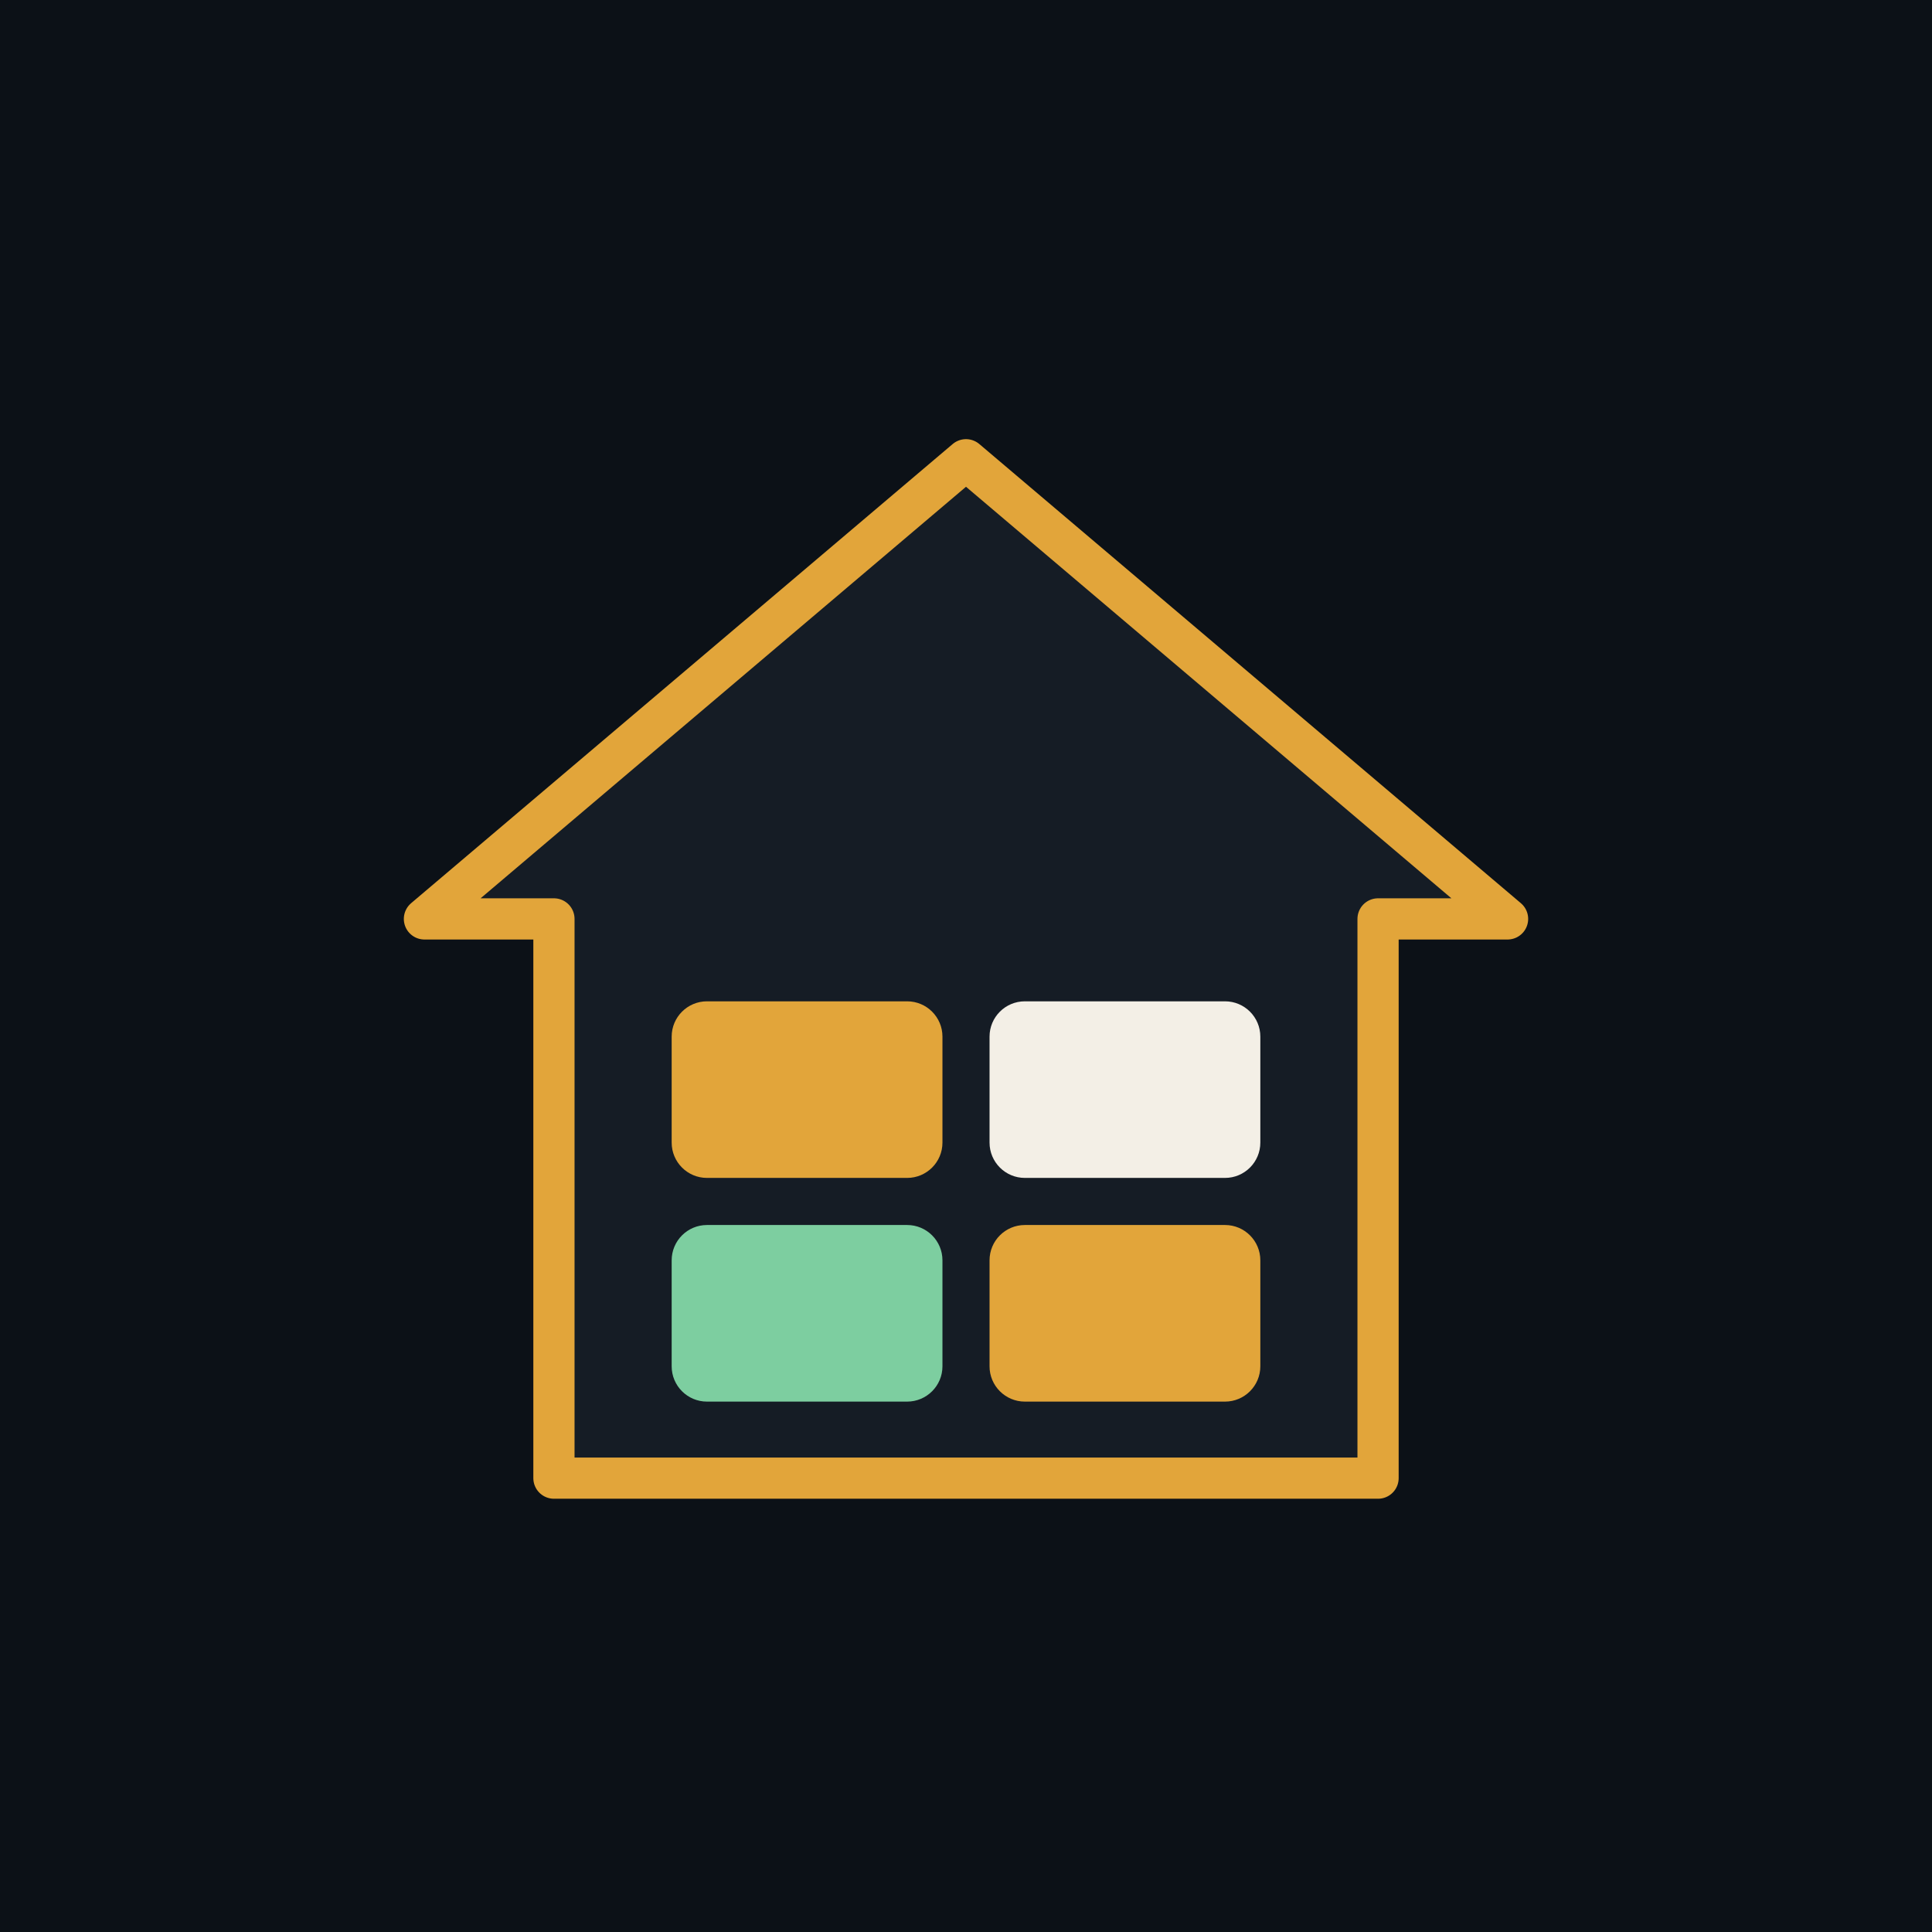
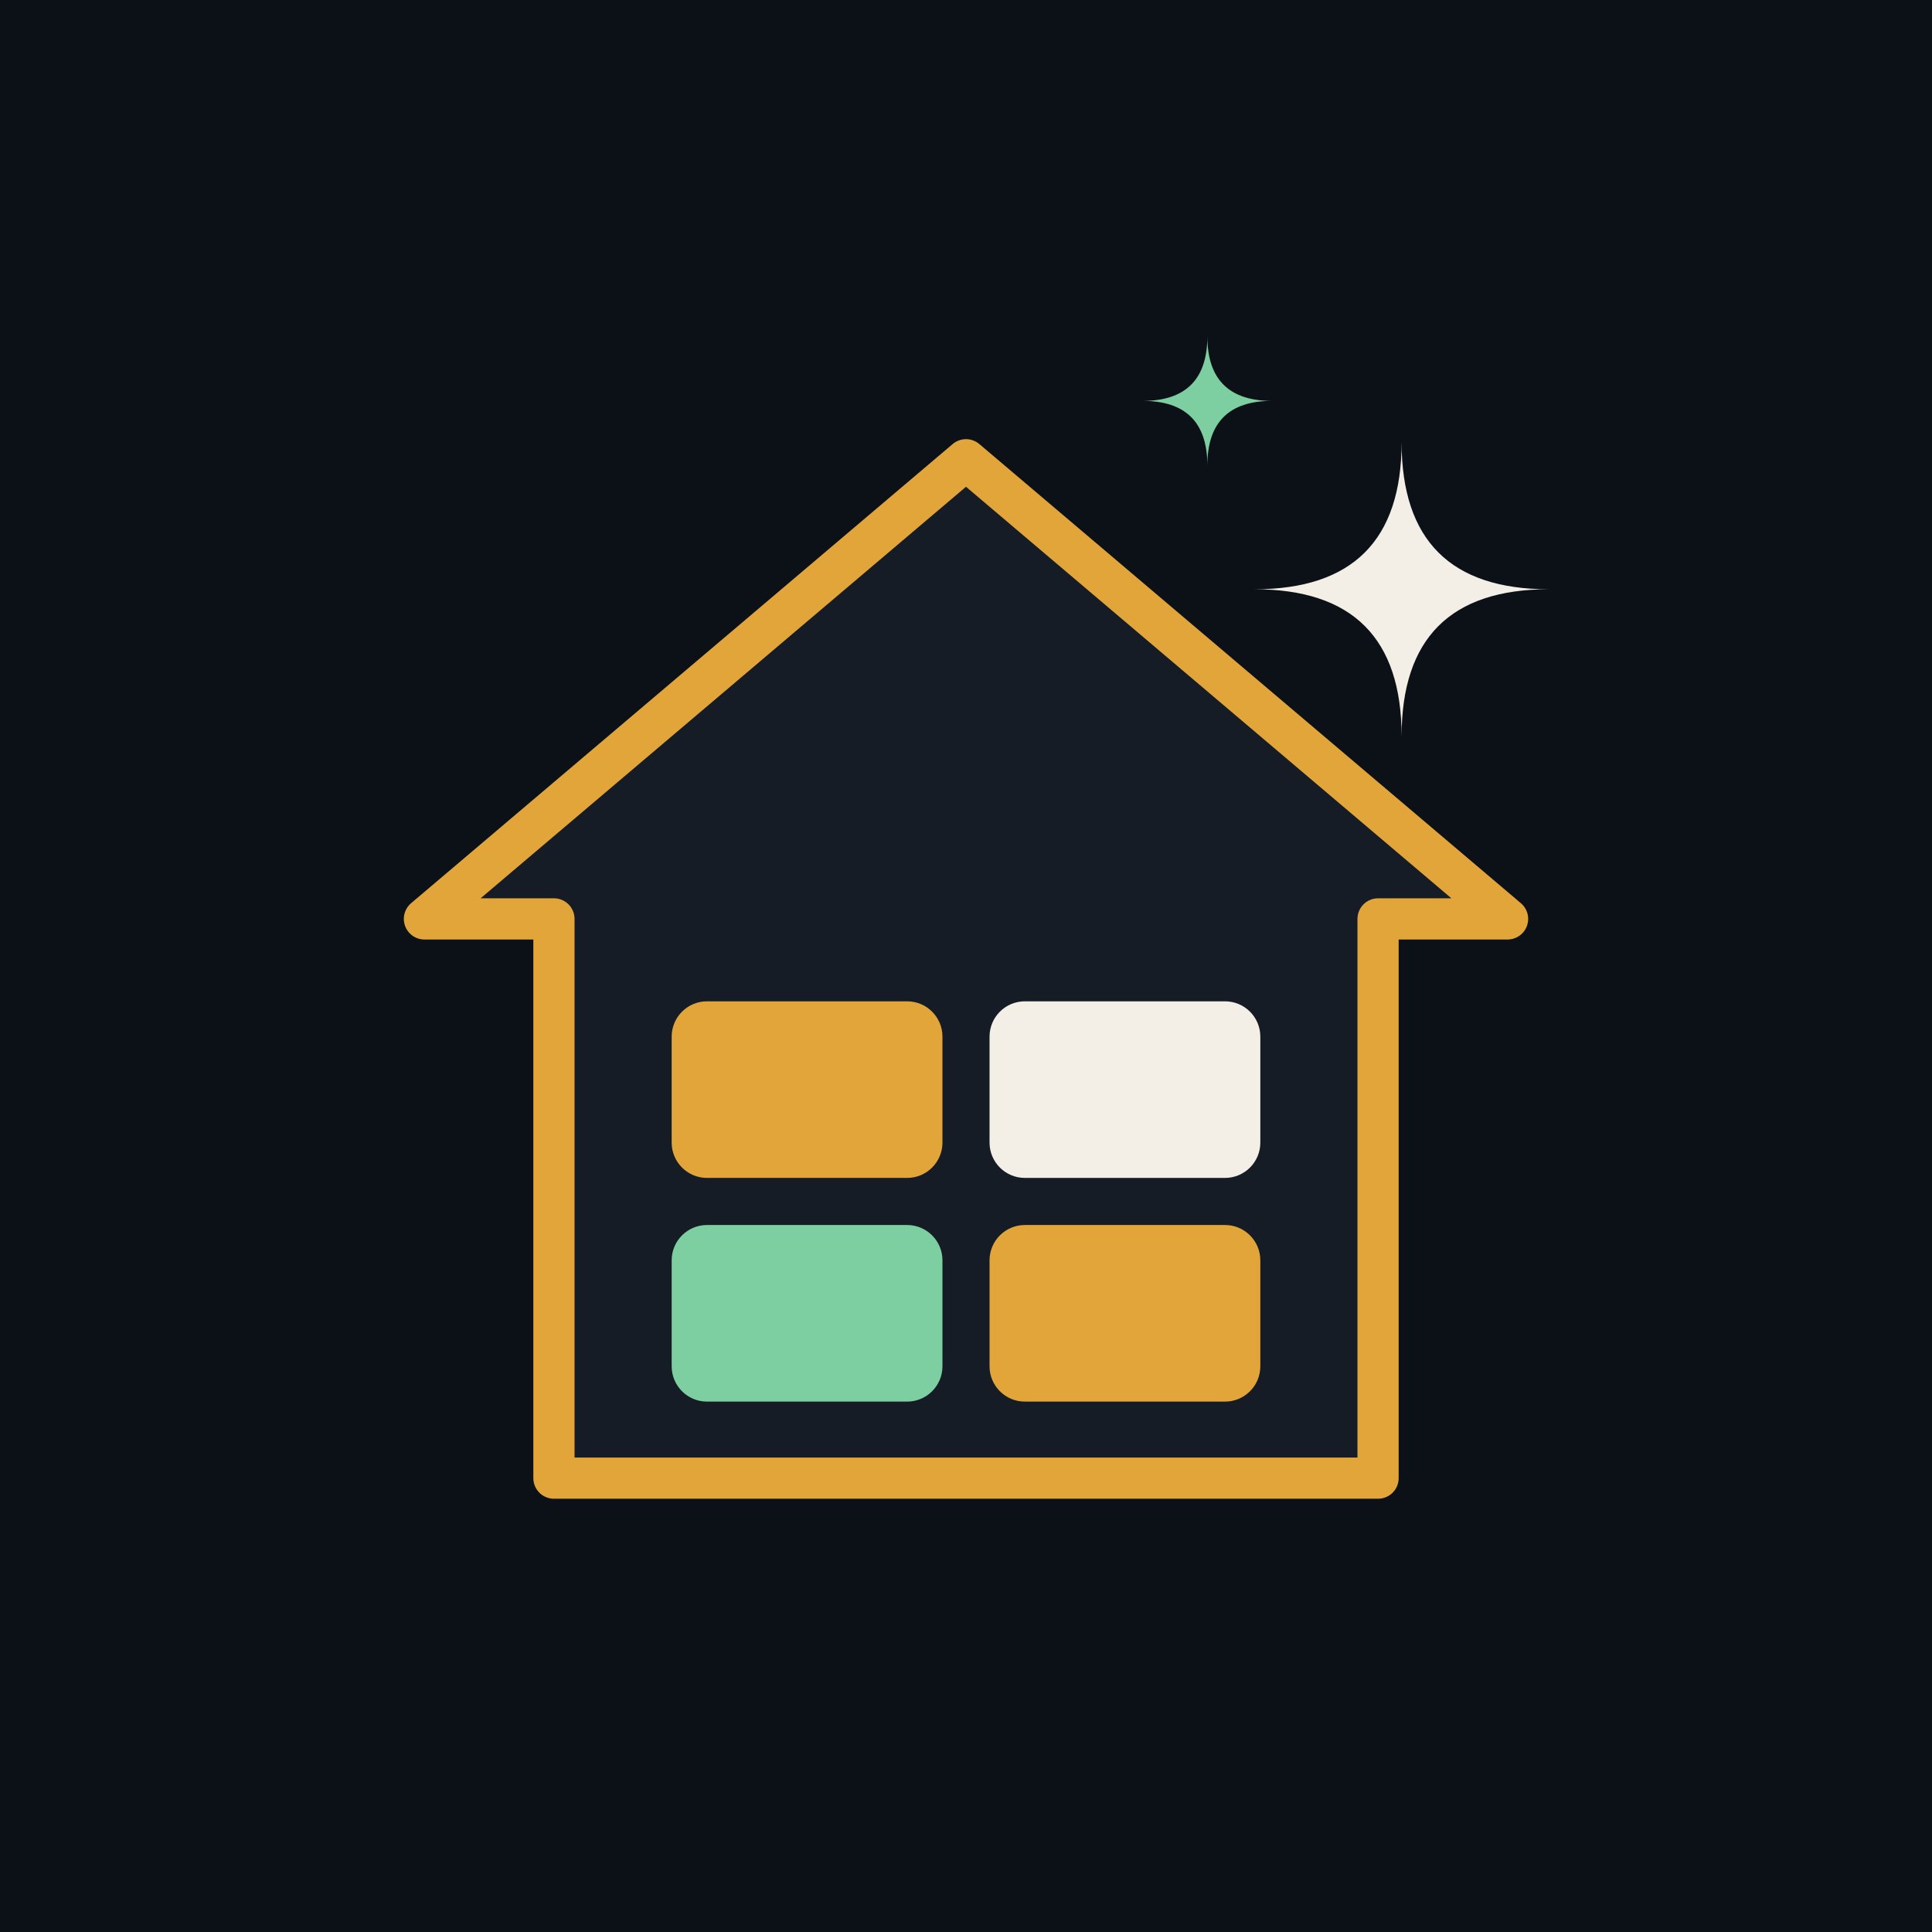
<svg xmlns="http://www.w3.org/2000/svg" viewBox="0 0 512 512">
  <rect width="512" height="512" fill="#0c1117" />
  <g transform="translate(256 256) scale(0.78) translate(-256 -256)">
    <polygon points="256,84 440,240 396,240 396,430 116,430 116,240 72,240" fill="#151c25" stroke="#e2a53a" stroke-width="14" stroke-linejoin="round" />
+     <path d="M404,78 Q404,128 454,128 Q404,128 404,178 Q404,128 354,128 Q404,128 404,78 Z" fill="#f3efe6" />
+     <path d="M338,42 Q338,64 360,64 Q338,64 338,86 Q338,64 316,64 Q338,64 338,42 Z" fill="#7dcea0" />
    <rect x="156" y="268" width="92" height="60" rx="12" fill="#e2a53a" />
    <rect x="264" y="268" width="92" height="60" rx="12" fill="#f3efe6" />
    <rect x="156" y="344" width="92" height="60" rx="12" fill="#7dcea0" />
    <rect x="264" y="344" width="92" height="60" rx="12" fill="#e2a53a" />
  </g>
</svg>
